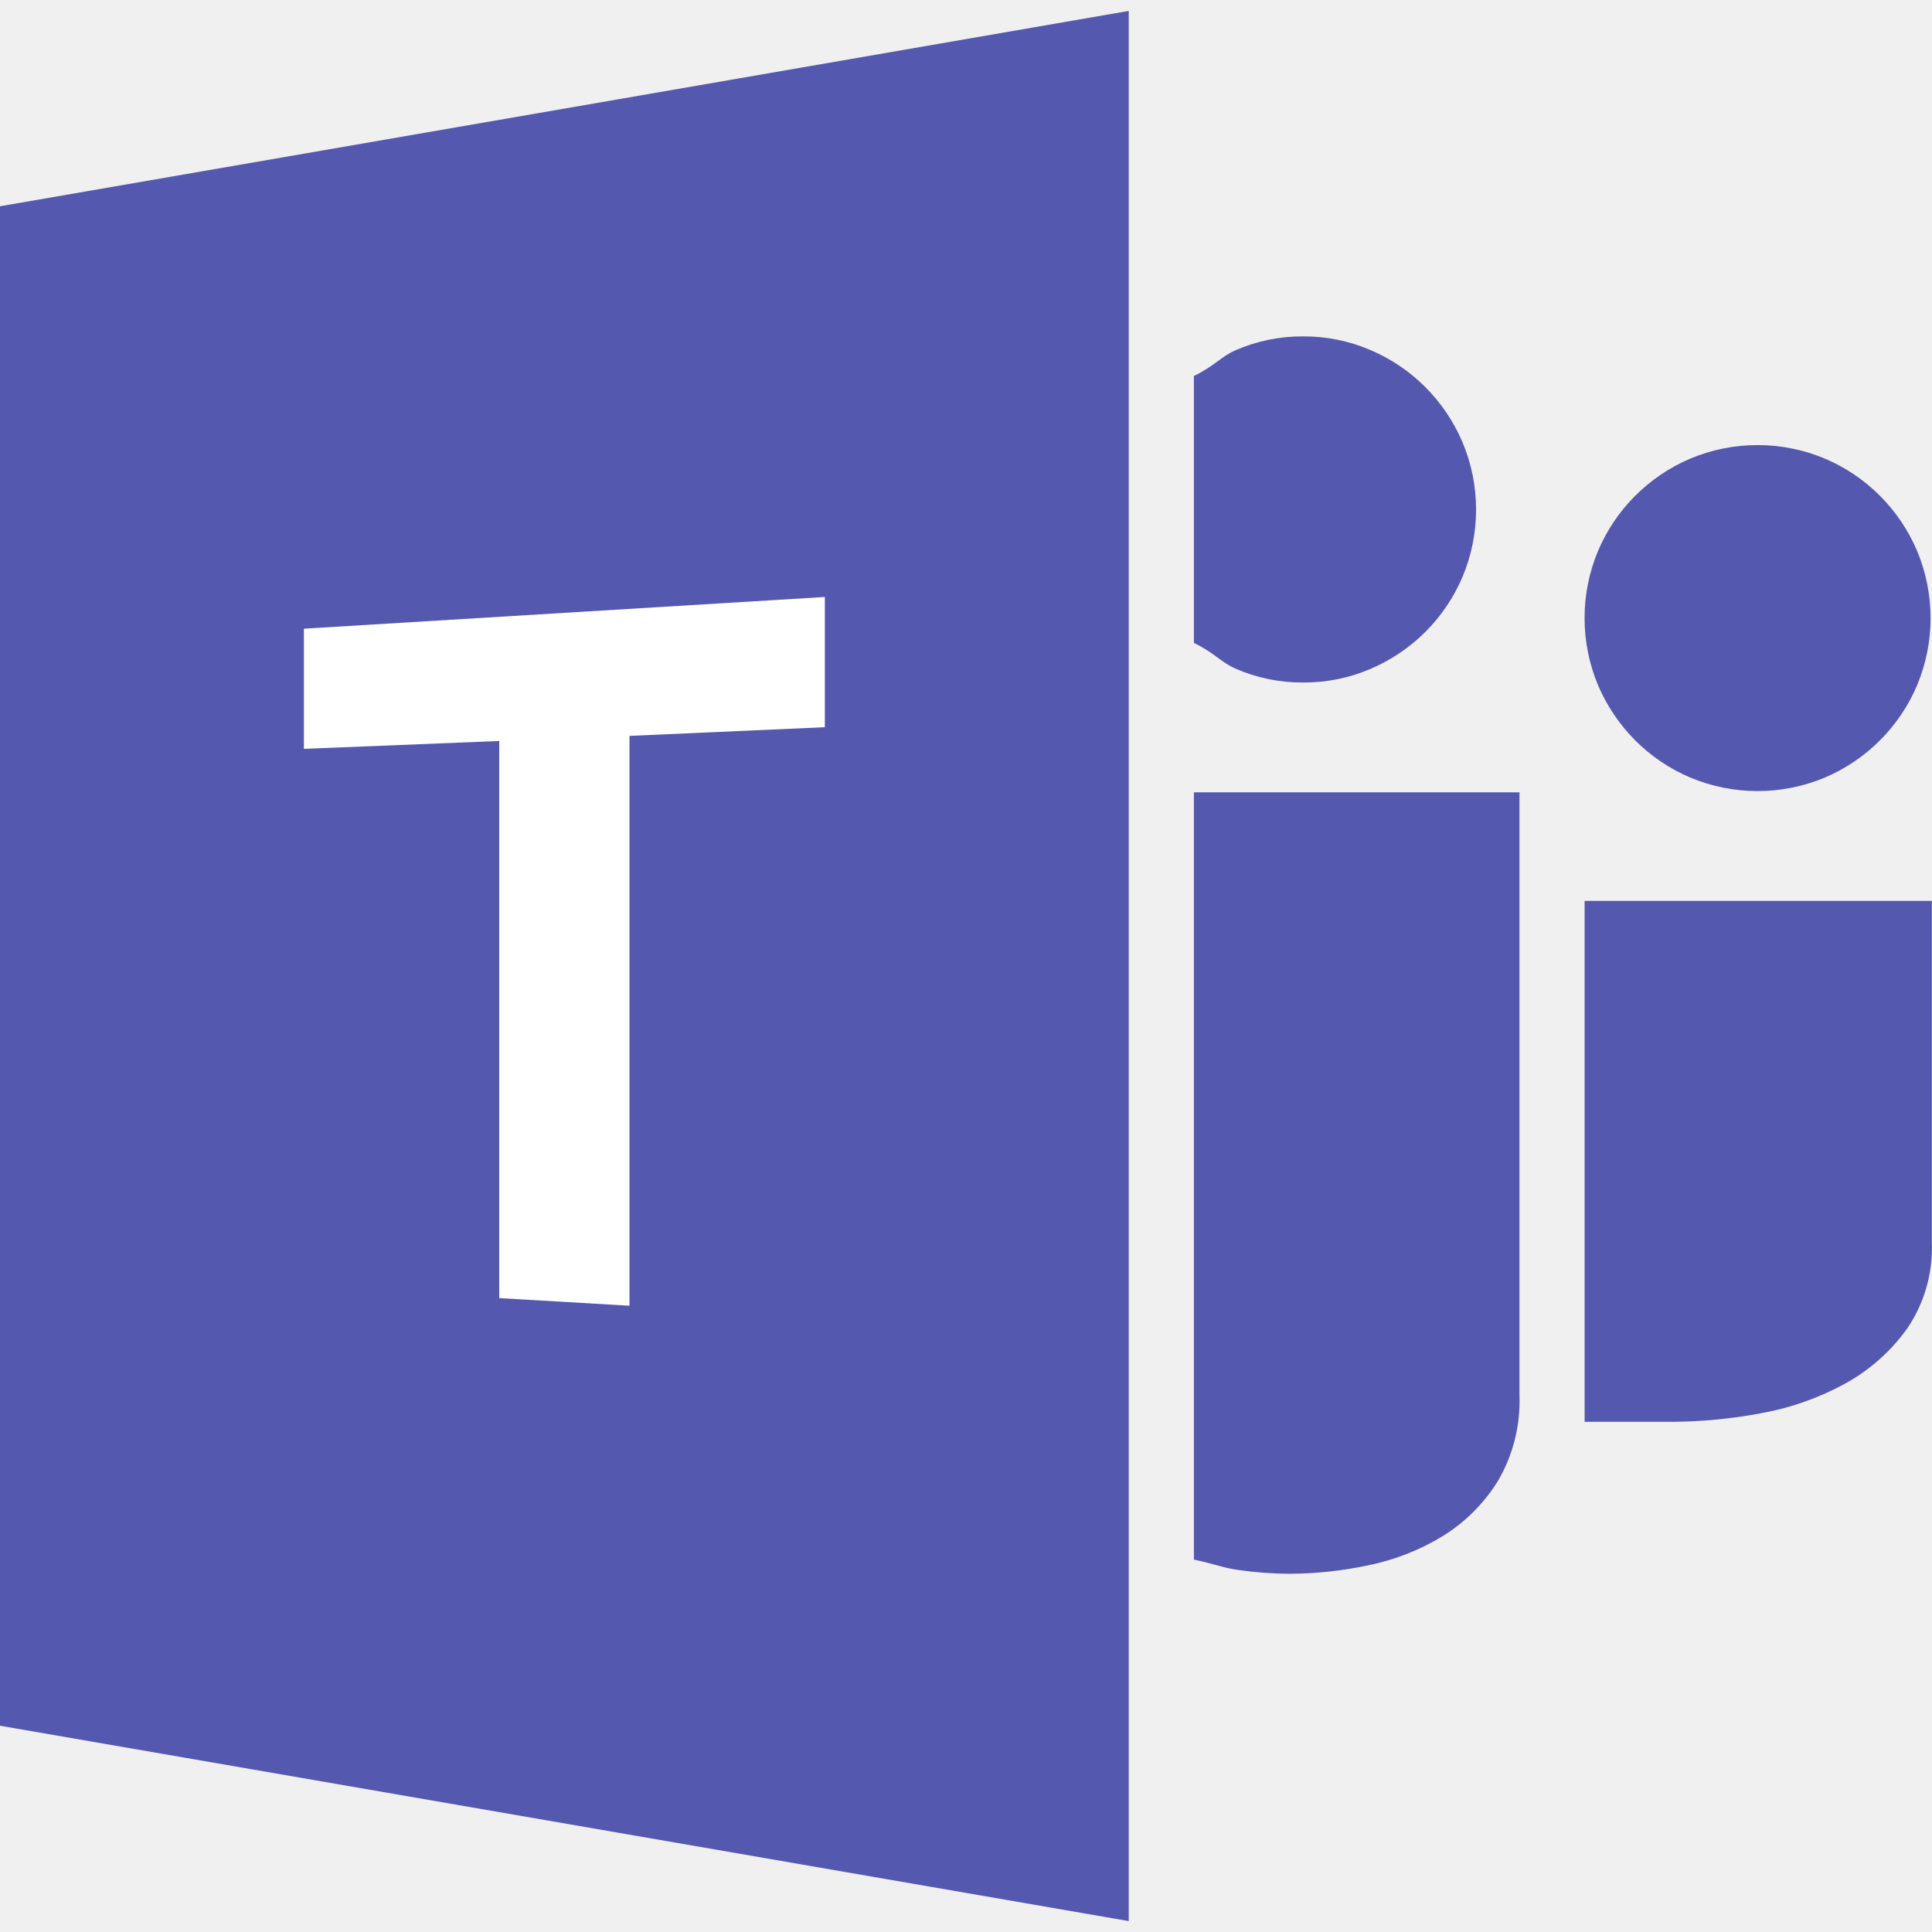
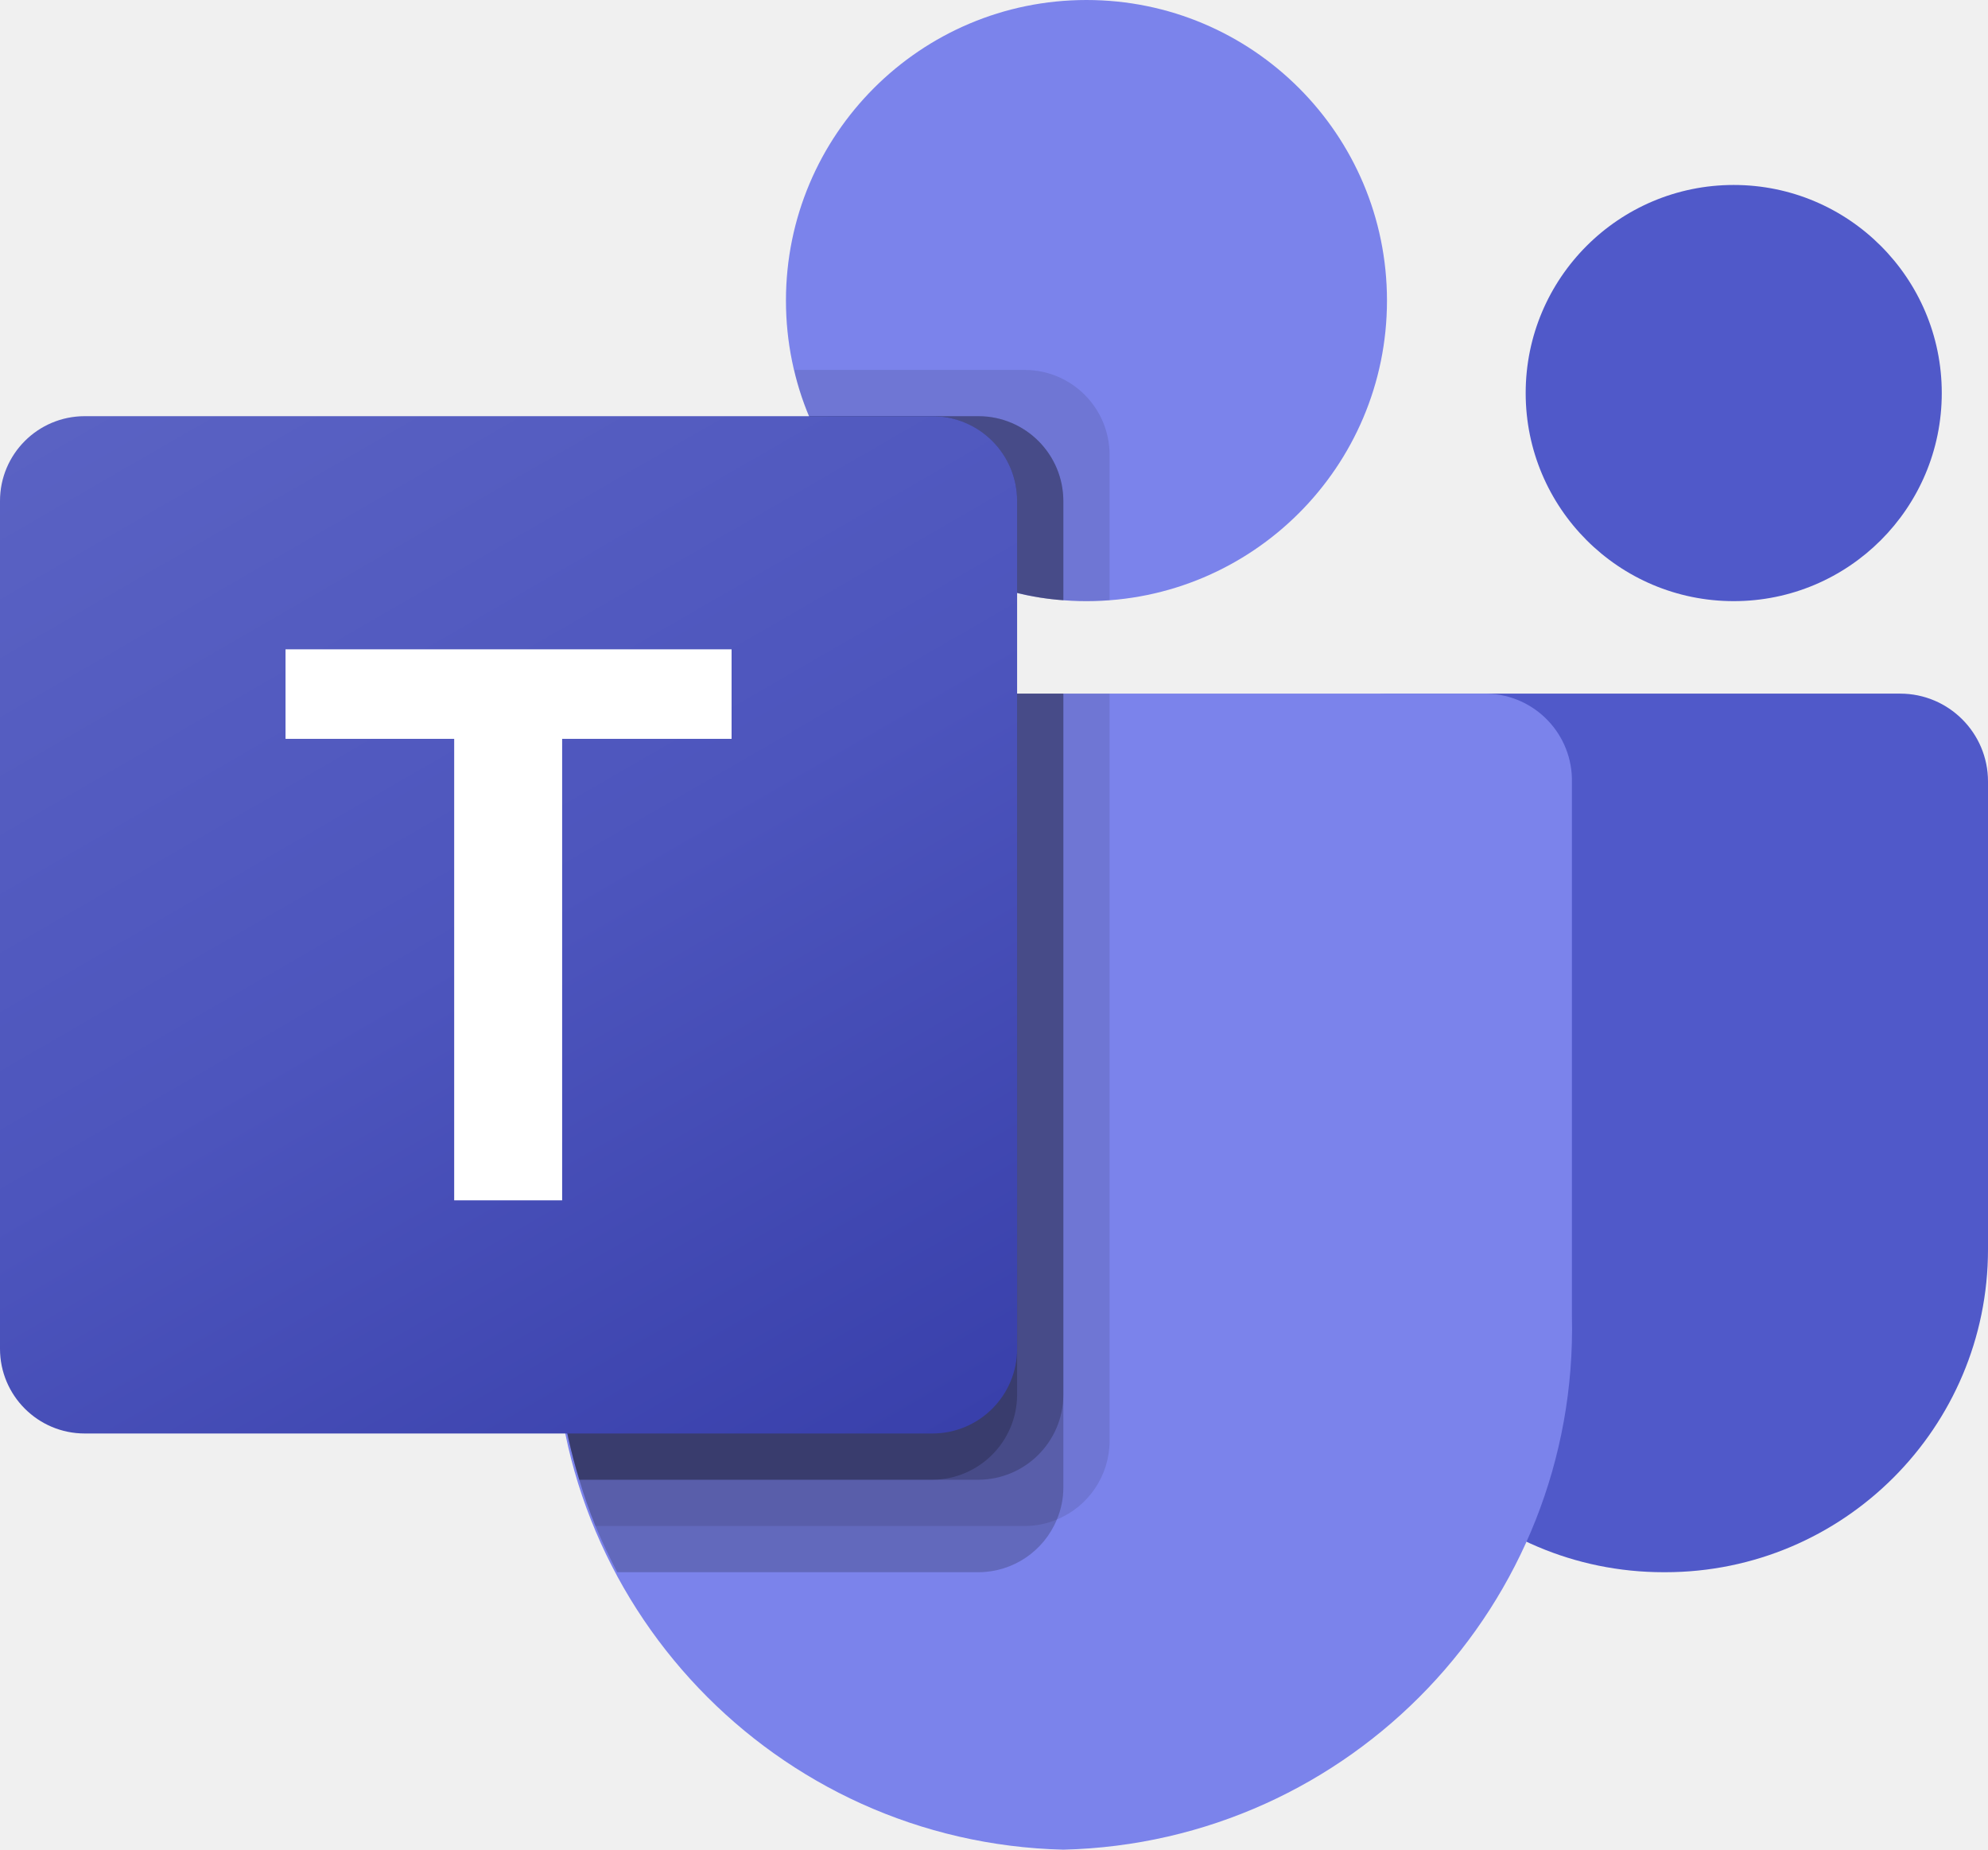
- <svg xmlns="http://www.w3.org/2000/svg" height="800px" width="800px" version="1.1" id="Layer_1" viewBox="0 0 2381.4 2354.5" xml:space="preserve">
-   <style type="text/css">
- 	.st0{fill:#5558AF;}
- 	.st1{fill:#FFFFFF;}
- </style>
-   <g>
-     <path class="st0" d="M2015.6,899.2c19.5,19.5,42.5,35,67.9,45.8c53,22.2,112.7,22.2,165.8,0c51.2-21.8,92-62.5,113.7-113.7   c22.2-53,22.2-112.7,0-165.8c-21.8-51.2-62.5-92-113.7-113.7c-53-22.2-112.7-22.2-165.8,0c-51.2,21.8-92,62.5-113.7,113.7   c-22.2,53-22.2,112.7,0,165.8C1980.6,856.6,1996.2,879.7,2015.6,899.2L2015.6,899.2z M1953.2,1097v642.1h107   c36.8-0.2,73.4-3.6,109.5-10.4c36.3-6.4,71.3-18.6,103.7-36.2c30.6-16.6,57-40,77.3-68.2c21.3-31.3,32-68.6,30.5-106.5V1097H1953.2   z M1606.4,827.8c28.4,0.2,56.6-5.5,82.8-16.7c51.2-21.8,91.9-62.5,113.6-113.7c22.2-53,22.2-112.7-0.1-165.8   c-21.8-51.2-62.5-92-113.7-113.7c-26.2-11.2-54.4-16.9-82.9-16.7c-28.3-0.2-56.3,5.5-82.3,16.7c-19.4,8.3-25.5,19.1-52.2,32.1v329   c26.8,13.1,32.8,23.8,52.2,32.1C1549.9,822.4,1578,828,1606.4,827.8L1606.4,827.8z M1471.6,1908.9c26.8,5.8,36.4,10.3,55.4,12.9   c20.8,3,41.8,4.5,62.8,4.6c32.4-0.2,64.8-3.6,96.5-10.4c32.3-6.5,63.3-18.6,91.5-35.7c27.7-17,51-40.2,68.2-67.7   c19-32.1,28.3-69.1,26.9-106.4v-743h-401.3V1908.9z M0,2113.7l1391.3,240.8V0L0,240.8V2113.7z" />
-   </g>
-   <path class="st1" d="M1016.7,722.4l-642.1,39.1v148.1l240.8-9.7v686.7l160.5,9.4V893.6l240.8-10.7V722.4z" />
+ <svg xmlns="http://www.w3.org/2000/svg" version="1.1" id="Livello_1" x="0px" y="0px" viewBox="0 0 2228.83 2073.33" style="enable-background:new 0 0 2228.83 2073.33" xml:space="preserve">
+   <style type="text/css">.st0{fill:#5059C9;} .st1{fill:#7B83EB;} .st2{opacity:0.1;enable-background:new ;} .st3{opacity:0.2;enable-background:new ;} .st4{fill:url(#SVGID_1_);} .st5{fill:#FFFFFF;}</style>
+   <path class="st0" d="M1554.64,777.5h575.71c54.39,0,98.48,44.09,98.48,98.48l0,0v524.4c0,199.9-162.05,361.95-361.95,361.95l0,0 h-1.71c-199.9,0.03-361.97-162-362-361.9c0-0.02,0-0.03,0-0.05V828.97C1503.17,800.54,1526.21,777.5,1554.64,777.5L1554.64,777.5z" />
+   <circle class="st0" cx="1943.75" cy="440.58" r="233.25" />
+   <circle class="st1" cx="1218.08" cy="336.92" r="336.92" />
+   <path class="st1" d="M1667.32,777.5H717.01c-53.74,1.33-96.26,45.93-95.01,99.68v598.1c-7.51,322.52,247.66,590.16,570.17,598.05 c322.51-7.89,577.67-275.53,570.17-598.05v-598.1C1763.58,823.43,1721.07,778.83,1667.32,777.5z" />
+   <path class="st2" d="M1244,777.5v838.15c-0.26,38.44-23.55,72.96-59.09,87.6c-11.32,4.79-23.48,7.25-35.77,7.26H667.61 c-6.74-17.1-12.96-34.21-18.14-51.83c-18.14-59.48-27.4-121.31-27.47-183.49V877.02c-1.25-53.66,41.2-98.19,94.85-99.52H1244z" />
+   <path class="st3" d="M1192.17,777.5v889.98c0,12.29-2.47,24.45-7.26,35.77c-14.63,35.54-49.16,58.83-87.6,59.09H691.97 c-8.81-17.1-17.1-34.21-24.36-51.83s-12.96-34.21-18.14-51.83c-18.14-59.48-27.4-121.31-27.47-183.49V877.02 c-1.25-53.66,41.2-98.19,94.85-99.52H1192.17z" />
+   <path class="st3" d="M1192.17,777.5v786.31c-0.4,52.22-42.63,94.46-94.85,94.85H649.47c-18.14-59.48-27.4-121.31-27.47-183.49 V877.02c-1.25-53.66,41.2-98.19,94.85-99.52H1192.17z" />
+   <path class="st3" d="M1140.33,777.5v786.31c-0.4,52.22-42.63,94.46-94.85,94.85H649.47c-18.14-59.48-27.4-121.31-27.47-183.49 V877.02c-1.25-53.66,41.2-98.19,94.85-99.52H1140.33z" />
+   <path class="st2" d="M1244,509.52V672.8c-8.81,0.52-17.1,1.04-25.92,1.04s-17.1-0.52-25.92-1.04c-17.5-1.16-34.85-3.94-51.83-8.29 c-104.96-24.86-191.68-98.47-233.25-198c-7.15-16.71-12.71-34.07-16.59-51.83h258.65C1201.45,414.87,1243.8,457.22,1244,509.52z" />
+   <path class="st3" d="M1192.17,561.35V672.8c-17.5-1.16-34.85-3.94-51.83-8.29c-104.96-24.86-191.68-98.47-233.25-198h190.23 C1149.62,466.7,1191.97,509.05,1192.17,561.35z" />
+   <path class="st3" d="M1192.17,561.35V672.8c-17.5-1.16-34.85-3.94-51.83-8.29c-104.96-24.86-191.68-98.47-233.25-198h190.23 C1149.62,466.7,1191.97,509.05,1192.17,561.35z" />
+   <path class="st3" d="M1140.33,561.35V664.5c-104.96-24.86-191.68-98.47-233.25-198h138.4 C1097.78,466.7,1140.13,509.05,1140.33,561.35z" />
+   <linearGradient id="SVGID_1_" gradientUnits="userSpaceOnUse" x1="198.099" y1="-1123.072" x2="942.233" y2="165.738" gradientTransform="matrix(1 0 0 1 0 1515.333)">
+     <stop offset="0" style="stop-color:#5A62C3" />
+     <stop offset="0.5" style="stop-color:#4D55BD" />
+     <stop offset="1" style="stop-color:#3940AB" />
+   </linearGradient>
+   <path class="st4" d="M95.01,466.5h950.31c52.47,0,95.01,42.54,95.01,95.01v950.31c0,52.47-42.54,95.01-95.01,95.01H95.01 c-52.47,0-95.01-42.54-95.01-95.01V561.51C0,509.04,42.54,466.5,95.01,466.5z" />
+   <path class="st5" d="M820.21,828.19H630.24v517.3H509.21v-517.3H320.12V727.84h500.09V828.19z" />
</svg>
